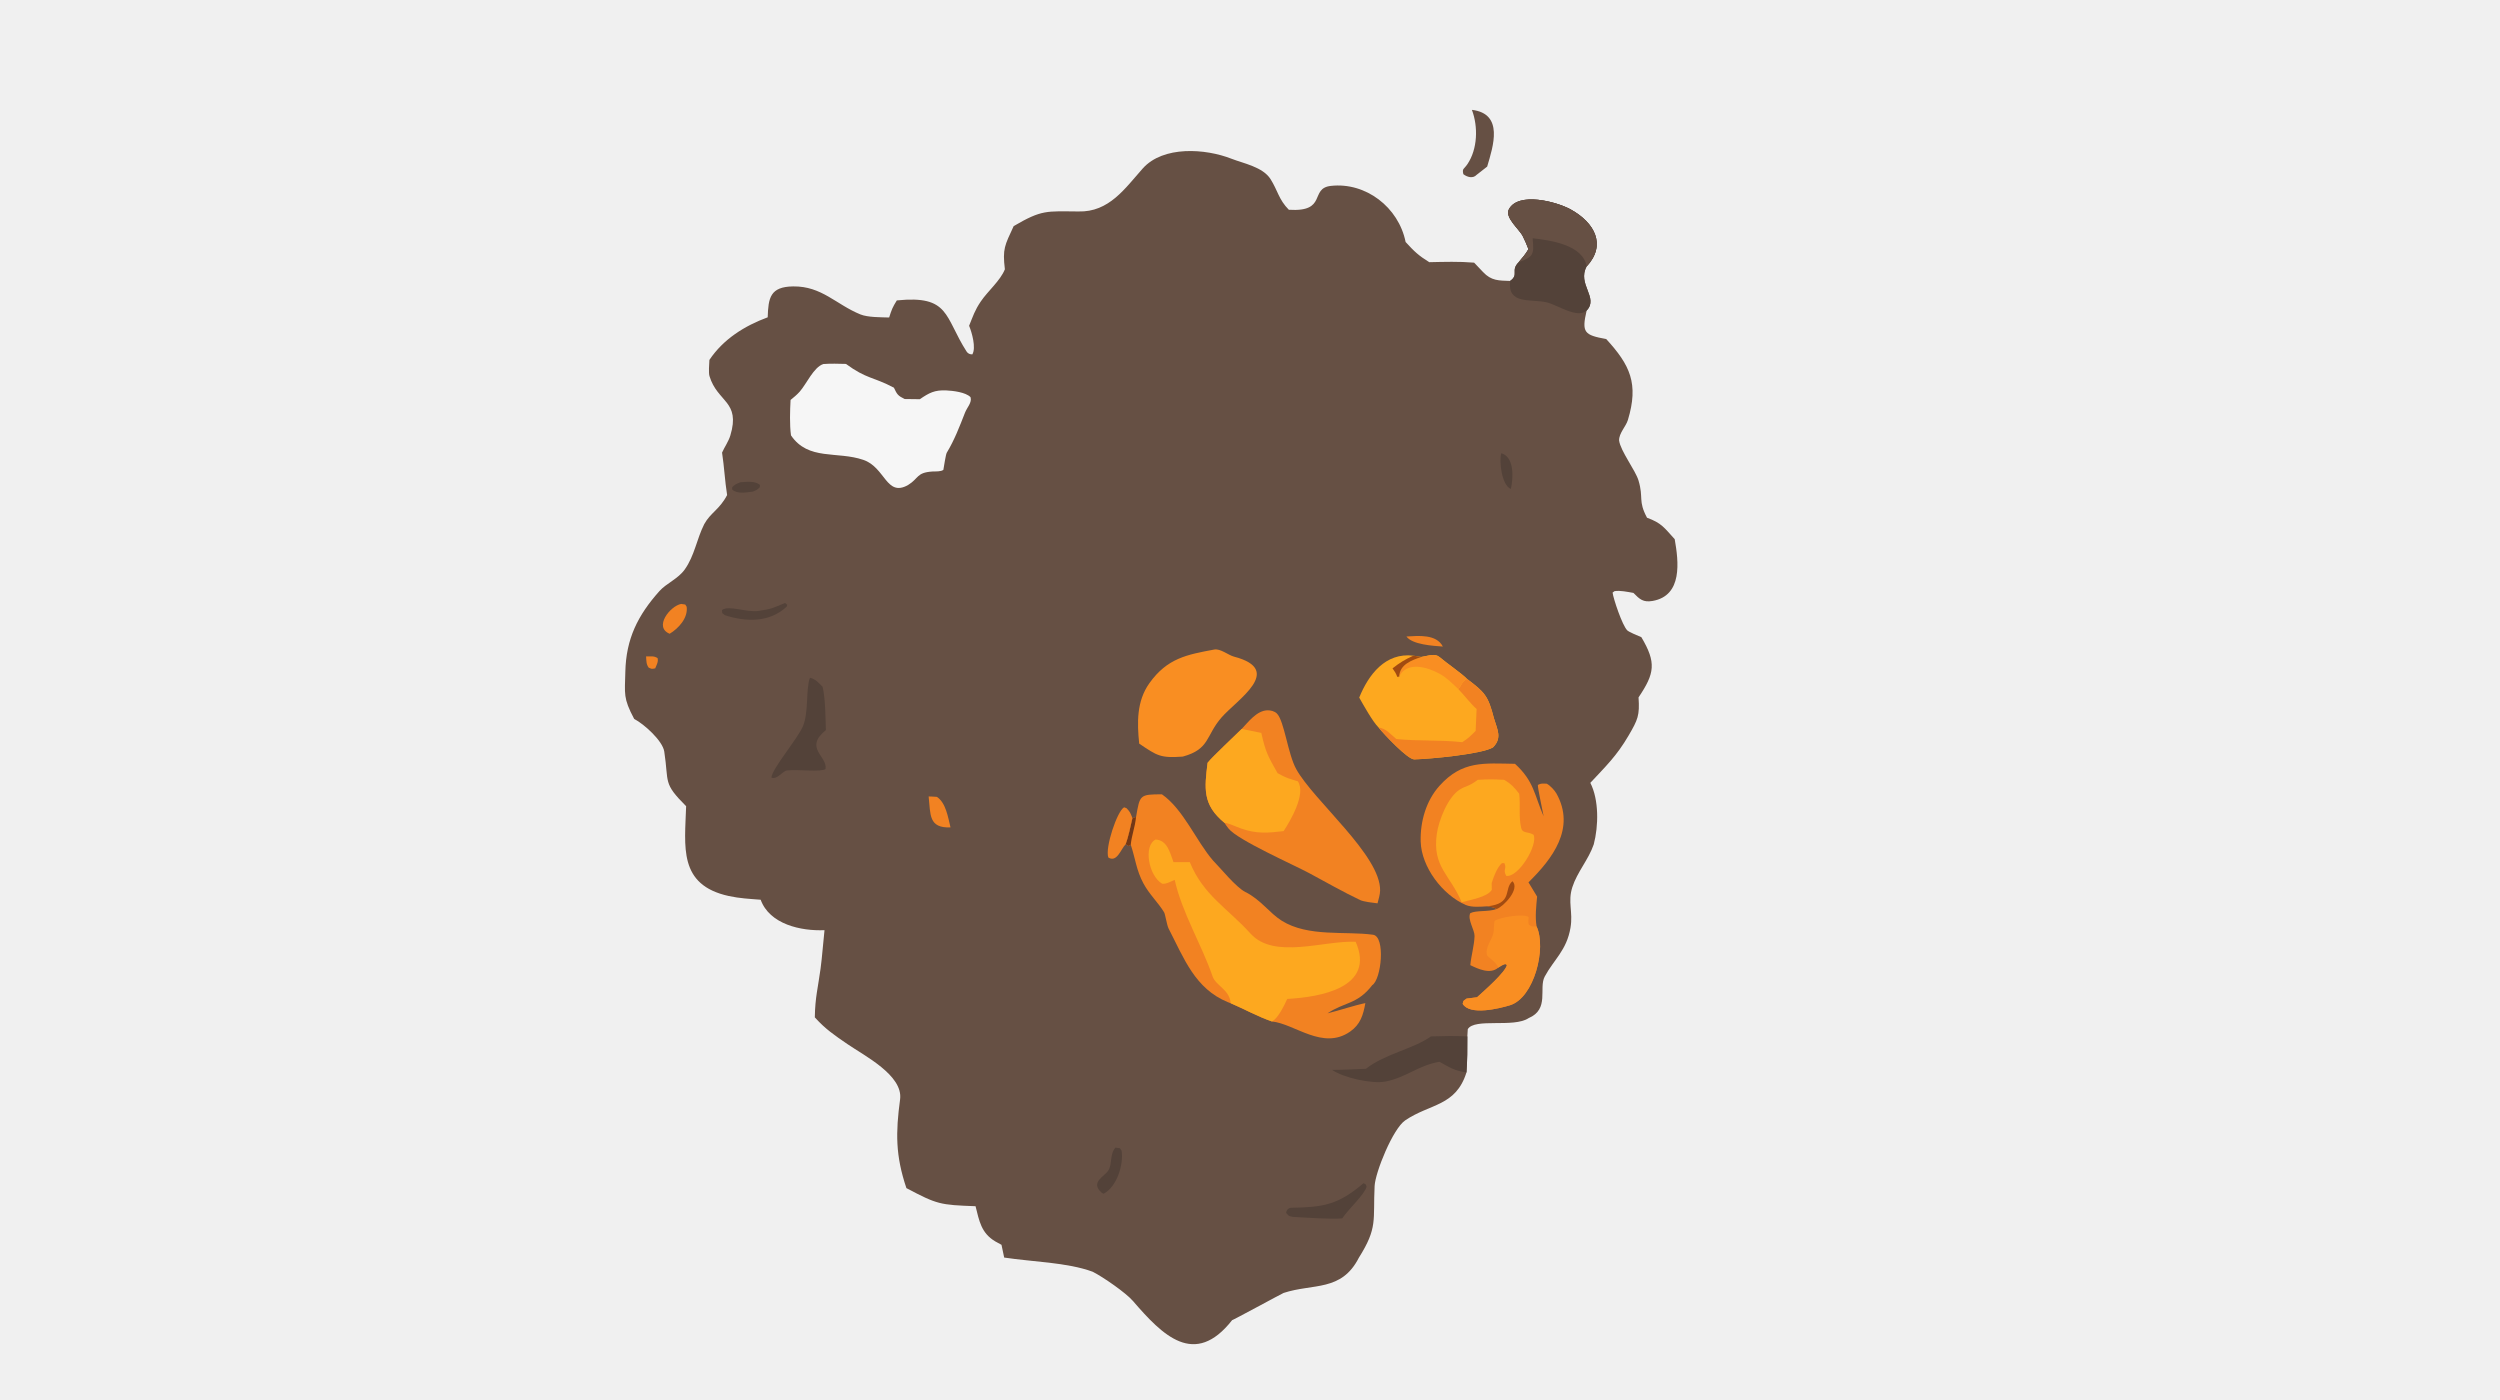
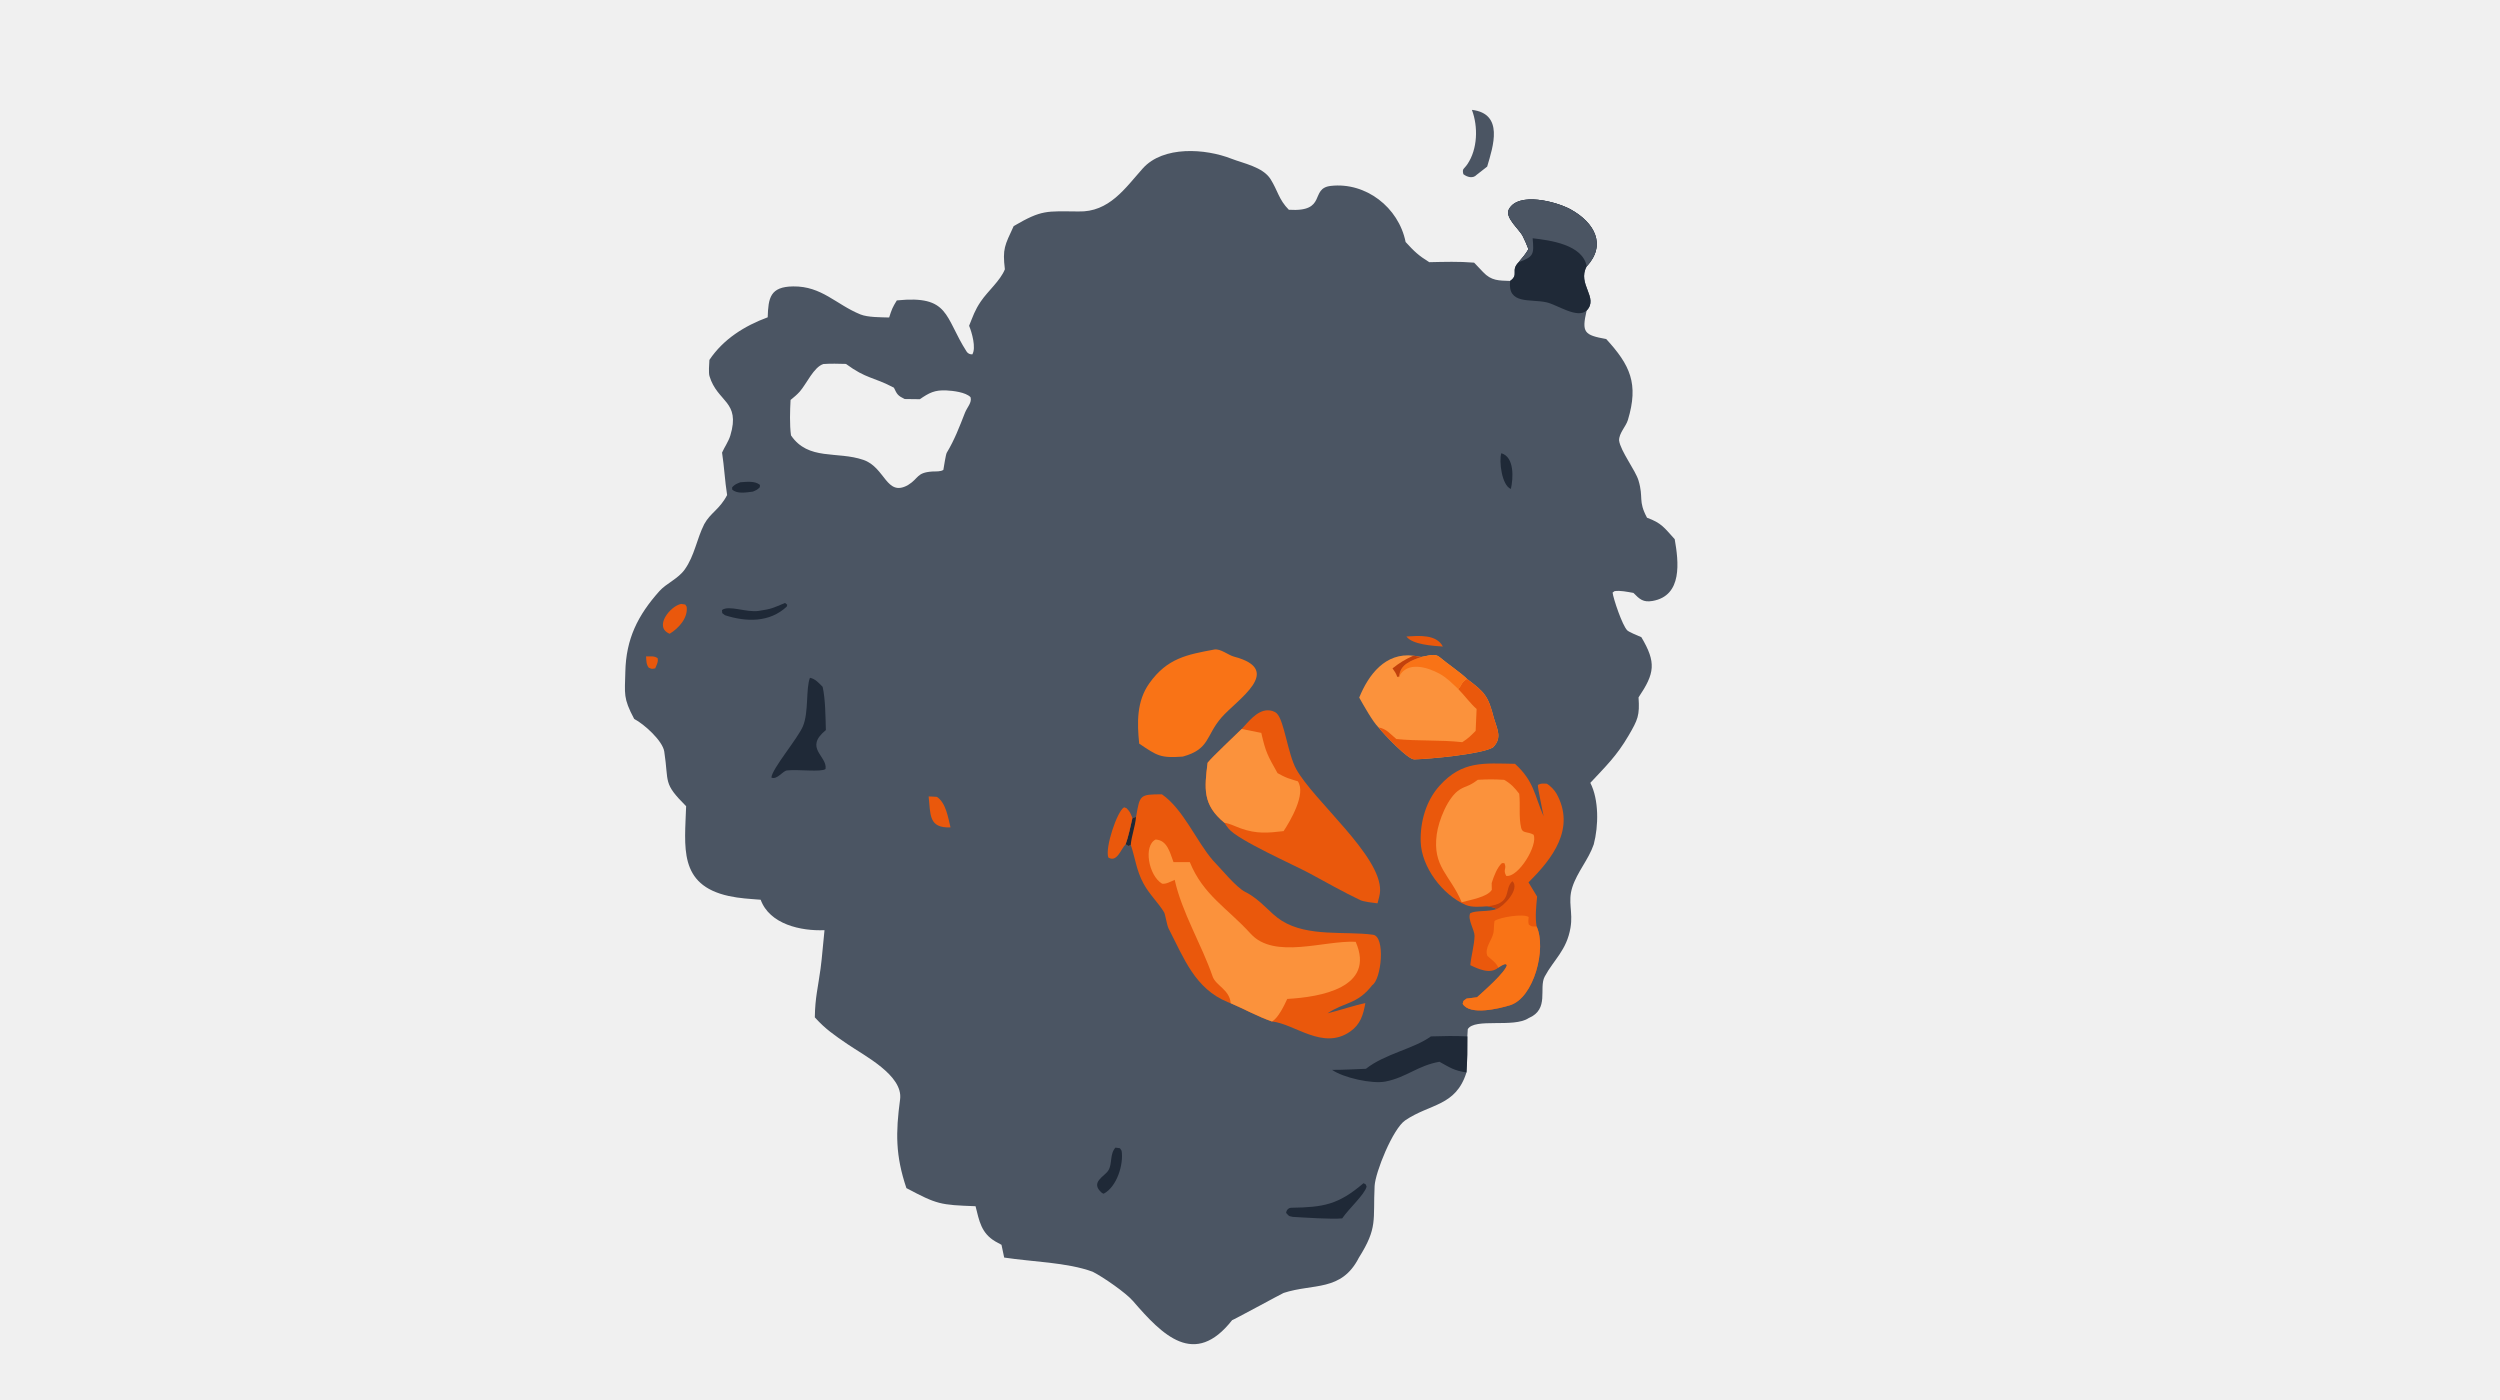
<svg xmlns="http://www.w3.org/2000/svg" width="1536" height="860" viewBox="0 0 1536 860" fill="none">
-   <g clip-path="url(#clip0_327_680)">
-     <path d="M622.8 138.918C640.183 128.766 642.808 129.789 662.533 129.923C681.522 130.463 691.3 115.577 702.119 103.489C714.71 89.423 740.594 91.248 756.563 97.506C763.973 100.411 775.913 102.571 780.63 110.065C785.1 117.153 785.625 122.58 791.858 128.88C815.76 130.398 804.398 115.713 817.665 114.216C839.07 111.802 859.298 127.287 863.61 148.69C868.973 154.553 871.568 157.018 878.145 161.084C887.618 160.89 896.243 160.584 905.708 161.374L911.175 167.132C916.305 172.603 920.858 172.347 927.803 172.615C933.518 168.613 927.84 166.328 933.083 161.072C935.415 158.307 937.268 156.257 939.09 153.084C938.025 150.261 936.96 147.806 935.67 145.223C933.6 140.883 924.315 133.669 927.105 128.54C932.978 117.745 956.228 123.848 965.04 128.695C979.598 136.71 987.218 150.325 974.85 163.678C968.843 174.622 982.455 182.876 974.828 190.815C971.685 204.336 973.32 205.852 986.865 208.31C1001.57 224.375 1006.91 235.707 1000.18 258.042C998.963 262.088 994.635 266.149 994.77 270.663C995.7 277.244 1004.81 288.9 1006.71 295.251C1009.94 306.068 1006.29 307.515 1011.93 318.099C1020.91 321.383 1022.37 324.071 1028.94 331.269C1031.36 345.049 1033.9 365.958 1015.35 369.222C1009.58 370.236 1007.38 368.163 1003.58 364.281C999.998 363.682 995.423 362.624 991.958 363.208L990.773 364.094C991.238 367.85 996.713 384.244 999.795 387.302C1000.82 388.319 1006.75 390.789 1008.45 391.479C1017.73 407.15 1016.69 413.669 1006.72 428.474C1007.47 439.632 1006.33 442.105 1000.56 451.997C993.3 464.44 986.558 470.832 977.1 480.978C982.433 491.379 982.193 507.466 979.193 518.802C976.028 528.123 969.06 535.703 966.038 545.11C963.113 554.212 966.57 560.202 964.913 569.986C962.558 583.906 954.765 589.434 949.095 599.969C945.225 607.143 952.185 620.018 939.173 625.535C929.933 631.693 906.068 625.28 901.8 632.321L901.538 636.777C901.568 644.577 901.545 651.081 900.99 658.909C894.428 679.839 878.663 677.937 863.333 688.37C855.78 693.515 844.965 720.252 844.56 728.718C843.54 749.917 846.585 754.153 834.863 772.778C824.145 793.742 806.828 788.411 788.633 794.386C787.815 794.656 756.57 811.669 757.05 811.062C733.947 840.506 714.297 820.434 696.071 799.313C691.733 794.281 677.763 784.602 671.37 781.37C655.822 775.582 633.731 775.237 616.965 772.643L615.32 764.808C614.008 764.155 612.72 763.45 611.459 762.701C602.834 757.572 601.64 750.097 599.376 741.097C577.473 740.304 575.884 740.008 556.895 729.981C550.128 709.863 550.278 695.938 553.016 675.443C554.987 660.691 530.999 648.604 520.673 641.501C512.894 636.149 507.299 632.477 500.635 625.078L500.637 624.634C500.805 613.061 502.574 606.722 504.133 595.303C505.151 587.846 505.712 579.205 506.579 571.496C492.18 572.121 472.832 567.923 467.36 552.795C460.665 552.277 454.388 551.962 447.792 550.521C416.546 543.69 420.797 520.079 421.556 495.325C407.141 480.922 411.074 481.105 408.126 461.752C407.118 455.131 395.758 444.878 389.645 441.715C382.772 428.804 383.911 426.453 384.205 412.829C384.644 392.512 391.832 378.072 405.19 363.128C409.385 358.435 416.592 355.652 420.693 349.904C426.766 341.392 428.048 331.153 432.713 321.974C436.573 314.97 442.101 313.042 446.738 304.171C445.355 295.51 444.979 286.869 443.636 278.075C445.105 274.751 447.627 271.185 448.711 267.599C455.144 246.312 440.792 247.352 435.894 231.039C435.302 229.067 435.71 223.529 435.859 221.138C444.391 208.379 457.439 200.205 471.678 194.951C472.046 183.014 473.156 176.127 487.359 175.969C504.92 175.774 513.611 187.045 528.611 193.172C533.156 195.029 541.279 194.915 546.295 195.071C547.846 190.18 548.319 188.91 551.014 184.569C583.581 181.26 580.137 194.505 593.847 215.948C594.688 217.262 595.9 217.734 597.386 217.741C599.849 213.793 597.114 204.178 595.418 200.152C597.892 194.116 598.853 190.759 602.553 185.284C606.997 178.71 614.544 172.54 617.396 165.455C615.87 152.753 617.307 150.87 622.8 138.918Z" fill="#665044" />
-     <path d="M939.089 153.084C938.024 150.261 936.959 147.806 935.669 145.223C933.599 140.884 924.314 133.67 927.104 128.541C932.977 117.745 956.227 123.849 965.039 128.696C979.597 136.71 987.217 150.326 974.849 163.679C968.842 174.622 982.454 182.877 974.827 190.815C969.022 196.035 956.834 187.193 950.062 185.72C940.094 183.555 926.167 187.258 927.802 172.616C933.517 168.614 927.839 166.328 933.082 161.072C935.414 158.307 937.267 156.258 939.089 153.084Z" fill="#534239" />
-     <path d="M939.089 153.084C938.024 150.261 936.959 147.806 935.669 145.223C933.599 140.884 924.314 133.67 927.104 128.541C932.977 117.745 956.227 123.849 965.039 128.696C979.597 136.71 987.217 150.326 974.849 163.679C972.547 150.334 952.499 147.629 941.662 146.398C942.509 156.181 942.427 157.729 933.082 161.072C935.414 158.307 937.267 156.258 939.089 153.084Z" fill="#665044" />
-     <path d="M879.15 636.768C887.032 636.532 893.602 636.355 901.537 636.777C901.567 644.577 901.545 651.08 900.99 658.909C893.482 657.803 890.992 655.996 884.4 652.351C871.065 654.677 864.195 661.921 851.355 664.477C842.947 666.153 825.255 662.119 818.43 657.327C824.79 657.38 832.74 656.888 839.22 656.669C850.927 647.421 868.665 644.389 879.15 636.768Z" fill="#534239" />
-     <path d="M697.999 501.945C700.341 488.406 700.14 488.038 713.898 488.032C727.144 497.284 734.955 516.774 745.236 528.643C749.848 533.298 759.382 545.181 765.12 548.026C774.675 552.762 779.917 560.972 787.582 565.741C803.812 575.843 826.665 571.959 843.585 574.306C851.325 575.38 848.782 601.706 843.075 605.317C834.022 617.159 825.75 615.69 815.632 622.596C822.84 620.832 832.41 617.605 838.875 616.303C837.585 623.594 835.837 629.433 829.477 633.839C812.7 645.454 795.54 629.04 781.492 627.597C772.335 624.396 764.977 620.173 756.142 616.383C755.542 616.187 754.957 615.968 754.38 615.725C734.13 607.43 727.389 588.665 717.984 570.486C716.925 568.439 715.939 561.651 715.195 560.451C711.339 554.231 706.108 549.451 702.508 542.748C698.24 534.801 697.589 527.753 694.907 519.518C694.847 519.384 694.786 519.251 694.726 519.117L693.36 519.783L691.582 518.716C693.117 514.751 694.792 506.938 695.763 502.615L697.999 501.945Z" fill="#F28222" />
-     <path d="M721.732 540.568C719.416 541.588 716.296 543.35 713.992 542.936C705.631 537.99 702.4 519.522 710.02 515.806C717.213 516.202 718.813 523.896 720.997 529.695L731.015 529.679C739.288 549.992 753.982 557.788 768.382 573.651C782.924 589.682 813.539 577.672 832.919 578.636C845.317 606.875 811.079 612.626 790.882 613.742C789.134 617.543 785.279 625.641 781.492 627.597C772.334 624.396 764.977 620.173 756.142 616.383C755.512 608.037 746.994 605.61 745.04 599.95C738.206 580.153 726.24 560.829 721.732 540.568Z" fill="#FDA81F" />
-     <path d="M695.763 502.616L697.999 501.945C697.341 508.364 695.25 513.349 694.726 519.118L693.36 519.783L691.582 518.716C693.117 514.751 694.792 506.938 695.763 502.616Z" fill="#723817" />
-     <path d="M913.718 556.844C909.6 557.063 904.373 557.621 900.563 556.015C886.283 549.857 873.315 532.741 872.865 517.057C872.528 504.903 876.15 491.985 884.423 482.8C898.47 467.198 911.738 469.005 930.818 469.292C942.608 480.04 942.713 488.508 948.413 501.556C947.873 498.374 944.67 483.97 944.873 482.256C946.875 481.144 948.03 481.422 950.333 481.508C952.395 482.576 955.178 485.558 956.295 487.565C968.198 508.945 953.865 527.566 939.098 542.114C940.913 545.003 942.683 547.92 944.4 550.864C943.845 556.856 943.088 563.262 944.085 569.229C950.288 582.477 942.57 613.098 927.705 617.632C921.053 619.66 903.083 624.105 898.68 616.759C899.258 614.423 898.763 615.292 901.058 613.538C903.203 613.241 905.348 612.968 907.493 612.721C911.048 609.452 925.193 597.223 925.86 592.822L924.78 592.295C922.823 592.997 922.268 593.388 920.52 594.524C915.593 598.811 908.168 595.316 903.353 592.984C903.863 587.399 905.798 580.774 905.963 575.142C906.075 571.374 901.47 564.918 903.323 561.06C907.028 559.149 914.22 560.392 919.508 558.515C917.918 557.355 915.743 557.205 913.718 556.844Z" fill="#F28222" />
-     <path d="M920.52 594.524C919.56 591.753 916.215 589.402 913.897 587.367C911.775 582.587 916.897 577.386 917.625 572.854C917.992 570.542 917.752 568.77 918.24 565.832C921.39 563.562 935.842 561.166 939.217 563.402C939.007 565.531 938.857 566.028 939.292 568.083C941.49 569.578 941.055 569.121 944.085 569.229C950.287 582.477 942.57 613.098 927.705 617.631C921.052 619.66 903.082 624.105 898.68 616.759C899.257 614.423 898.762 615.292 901.057 613.538C903.202 613.241 905.347 612.968 907.492 612.72C911.047 609.452 925.192 597.223 925.86 592.822L924.78 592.295C922.822 592.997 922.267 593.388 920.52 594.524Z" fill="#F98E22" />
-     <path d="M913.717 556.844C929.842 555.165 923.632 546.291 929.242 541.402C934.139 546.211 923.632 557.151 919.507 558.515C917.917 557.355 915.742 557.206 913.717 556.844Z" fill="#A24B11" />
-     <path d="M907.957 479.112C914.219 478.761 917.902 478.759 924.157 479.133C928.342 481.54 930.539 483.943 933.412 487.698C934.192 494.607 933.014 502.053 934.604 508.658C935.459 512.222 938.407 510.697 942.217 512.837C945.112 519.11 932.909 539.345 925.424 538.137C923.182 534.077 925.987 533.948 924.284 530.291L922.754 530.333C919.949 532.792 917.842 538.274 916.732 541.8L916.484 542.607L916.559 546.701C913.949 551.139 903.412 552.868 898.064 554.325C890.812 537.176 880.012 532.686 882.749 512.541C883.889 504.145 889.574 489.609 896.939 485.071C900.982 482.579 902.264 483.42 907.957 479.112Z" fill="#FDA81F" />
-     <path d="M762.862 447.892C766.987 443.559 772.117 436.627 778.672 436.41C780.66 436.344 783.037 436.934 784.492 438.357C789.052 442.808 791.22 463.174 796.395 472.53C807.18 492.042 848.505 525.646 847.935 547.231C847.867 549.826 846.982 552.493 846.352 555.005C843.592 554.679 837.952 554.065 835.687 552.998C825.772 548.314 813.877 541.573 804.345 536.442C794.737 531.273 760.53 516.186 754.845 509.1C753.915 507.948 753.045 506.744 752.25 505.497C738.712 494.356 740.023 484.37 741.94 468.657C744.735 465.052 758.722 452.066 762.862 447.892Z" fill="#F28222" />
-     <path d="M762.862 447.892L774.93 450.287C777.712 462.462 778.83 464.119 784.92 475.015C787.065 476.193 789.127 477.302 791.4 478.135C792.03 478.368 797.43 480.1 797.377 480.031C802.695 487.769 792.555 504.694 788.647 510.643C778.965 511.785 772.035 512.395 762.532 509.036C759.21 507.861 755.587 505.977 752.25 505.497C738.712 494.356 740.023 484.369 741.94 468.656C744.735 465.051 758.722 452.066 762.862 447.892Z" fill="#FDA81F" />
-     <path d="M505.887 223.658C510.515 223.299 515.115 223.493 519.756 223.593C532.338 232.859 536.4 231.441 549.21 238.188C551.181 242.384 551.663 243.119 555.802 245.16L565.134 245.274C570.919 241.344 574.185 239.546 581.413 239.876C585.473 240.061 593.345 240.962 596.289 244.019C597.308 247.341 594.208 250.177 592.855 253.644C589.531 262.159 586.44 270.277 581.695 278.148C581.062 279.198 579.951 286.783 579.603 288.674C578.052 289.826 575.027 289.606 572.895 289.69C562.946 290.346 564.702 293.833 557.811 298.063C544.472 305.45 543.987 287.196 530.457 282.551C514.35 277.022 496.61 283.151 485.988 267.497C485.083 261.108 485.383 252.146 485.723 245.735C487.683 244.135 489.644 242.544 491.334 240.641C495.528 235.919 499.937 225.509 505.887 223.658Z" fill="#F6F6F6" />
-     <path d="M873.224 403.633C877.762 402.908 881.602 401.193 884.594 403.804C888.517 407.22 897.982 413.685 901.297 417.095C912.322 425.424 914.302 427.447 917.864 441.283C919.912 448.256 923.099 453.377 917.257 459.213C910.417 463.348 878.632 466.312 868.949 466.567C864.907 466.674 850.169 450.948 846.952 446.929C843.359 443.392 837.764 433.286 835.102 428.599C840.817 414.523 851.167 400.769 868.379 402.846L873.224 403.633Z" fill="#FDA81F" />
-     <path d="M901.298 417.095C912.323 425.424 914.303 427.447 917.866 441.283C919.913 448.256 923.101 453.377 917.258 459.213C910.418 463.348 878.633 466.312 868.951 466.567C864.908 466.674 850.171 450.948 846.953 446.929C851.903 447.792 853.853 450.708 857.896 454.048C871.531 455.451 884.648 454.459 898.411 455.995C902.221 453.564 903.488 452.204 906.638 449.05L907.231 435.596C903.833 432.736 899.536 426.98 895.913 423.302C898.321 421.06 897.391 419.526 901.298 417.095Z" fill="#F28222" />
-     <path d="M873.225 403.633C877.763 402.908 881.603 401.193 884.595 403.804C888.518 407.22 897.983 413.685 901.298 417.095C897.39 419.525 898.32 421.06 895.913 423.302C892.238 419.846 888.9 416.357 884.415 413.921C876.953 409.863 864.758 406.173 859.695 415.463C860.228 408.166 867.173 405.78 873.225 403.633Z" fill="#F98E22" />
-     <path d="M868.38 402.846L873.225 403.633C867.173 405.78 860.228 408.166 859.695 415.463L859.282 416.244L859.867 415.611L858.48 415.895C857.678 413.535 856.95 412.652 855.562 410.655C860.003 407.131 863.272 405.161 868.38 402.846Z" fill="#A24B11" />
-     <path d="M746.047 399.075C749.895 398.387 754.68 402.528 758.167 403.438C789.39 411.628 760.065 429.793 750.435 440.889C740.709 452.102 743.425 460.292 726.679 464.855C713.022 465.832 711.058 464.427 699.922 456.875C698.611 444.038 698.288 430.827 706.186 419.755C717.175 404.352 729.361 402.195 746.047 399.075Z" fill="#F98E22" />
-     <path d="M497.627 416.421C501.056 417.146 502.973 419.55 505.432 421.99C507.154 429.667 507.171 440.475 507.418 448.559C493.721 459.701 508.452 464.402 507.215 472.484C504.583 474.501 490.565 472.622 483.732 473.332C480.869 473.462 477.596 479.299 473.949 477.755C474.174 472.487 490.34 453.545 493.379 446.077C496.955 437.288 495.03 423.201 497.627 416.421Z" fill="#534239" />
-     <path d="M837.751 726.946C839.543 727.967 838.958 727.246 839.633 729.121C838.343 733.993 828.803 742.495 824.641 748.585C817.966 749.216 801.803 748.07 794.363 747.663C791.348 746.965 792.466 747.566 790.193 745.233C790.351 743.395 791.708 742.067 793.433 742.041C813.136 741.738 822.271 740.192 837.751 726.946Z" fill="#534239" />
-     <path d="M691.582 518.715C688.695 521.647 686.241 530.138 680.986 526.878C678.722 521.088 686.478 498.076 690.668 496.003L692.142 496.565C694.405 498.879 694.587 499.643 695.763 502.615C694.792 506.938 693.117 514.75 691.582 518.715Z" fill="#F28222" />
-     <path d="M685.33 705.09L688.11 705.482L689.121 707.033C690.444 715.448 686.236 729.127 678.113 733.413C677.782 733.292 677.238 733.116 677 732.91C669.407 726.333 678.703 722.887 681.013 719.05C683.494 714.928 681.724 709.118 685.33 705.09Z" fill="#534239" />
-     <path d="M482.334 370.449L483.693 371.557L483.384 372.693C472.772 382.605 458.39 382.178 445.426 378L443.749 376.693L443.582 374.793C447.925 371.617 458.572 376.48 466.207 375.327C474.322 374.101 474.631 373.643 482.334 370.449Z" fill="#534239" />
-     <path d="M418.472 371.055L421.016 371.421L421.883 372.79C422.823 379.65 416.908 386.077 411.442 389.386C401.491 385.293 411.663 372.399 418.472 371.055Z" fill="#F28222" />
-     <path d="M570.553 489.336C572.246 489.346 573.933 489.485 575.623 489.597C581.175 493.272 582.432 502.019 583.994 508.356C570.433 508.865 571.792 500.502 570.553 489.336Z" fill="#F28222" />
-     <path d="M922.411 278.456C930.533 280.828 929.798 293.77 928.283 300.407C922.696 298.307 920.866 283.196 922.411 278.456Z" fill="#534239" />
-     <path d="M454.85 296.307C458.711 296.035 463.841 295.343 466.926 297.916L466.838 299.336C465.251 300.995 464.76 301.072 462.607 302.044C458.691 302.506 452.84 303.72 449.807 300.704L449.872 299.326C451.582 297.516 452.61 297.239 454.85 296.307Z" fill="#534239" />
-     <path d="M864.127 391.063C871.522 390.64 882.494 389.501 886.492 397.245C880.552 396.818 867.674 396.071 864.127 391.063Z" fill="#F28222" />
-     <path d="M396.949 403.282C400.101 403.365 401.692 402.863 404.021 404.343C404.586 406.596 403.486 408.376 402.556 410.646C399.951 411.037 400.996 411.16 398.574 410.225C396.984 408.094 397.157 406.019 396.949 403.282Z" fill="#F28222" />
-     <path d="M904.342 67.496C924.067 69.854 917.437 89.782 913.717 102.365L907.214 107.437C904.987 109.874 901.372 108.82 899.084 107.018C898.229 103.392 899.362 104.161 901.597 100.843C907.844 91.587 908.249 77.908 904.342 67.496Z" fill="#665044" />
+   <g>
+     <g clip-path="url(#clip-e13)">
+       <path fill-rule="evenodd" clip-rule="evenodd" d="M702.119 103.489C714.709 89.424 740.594 91.248 756.562 97.506C763.972 100.411 775.912 102.571 780.63 110.065C785.1 117.153 785.625 122.58 791.857 128.88C815.76 130.398 804.397 115.713 817.665 114.217C839.07 111.803 859.297 127.287 863.61 148.69C868.973 154.553 871.567 157.018 878.144 161.084C887.617 160.89 896.242 160.584 905.707 161.374L911.175 167.132C916.305 172.603 920.858 172.347 927.803 172.615C933.517 168.613 927.84 166.328 933.082 161.072C935.414 158.307 937.267 156.258 939.09 153.084C938.025 150.261 936.96 147.806 935.67 145.223C933.599 140.883 924.314 133.669 927.104 128.54C932.977 117.745 956.227 123.848 965.04 128.695C979.597 136.71 987.217 150.325 974.849 163.678C968.842 174.622 982.454 182.877 974.827 190.815C971.685 204.336 973.32 205.852 986.865 208.31C1001.57 224.375 1006.91 235.708 1000.18 258.042C998.963 262.089 994.634 266.149 994.769 270.663C995.699 277.244 1004.81 288.9 1006.71 295.251C1009.94 306.069 1006.29 307.516 1011.93 318.099C1020.91 321.383 1022.37 324.071 1028.94 331.27C1031.35 345.049 1033.9 365.958 1015.35 369.222C1009.58 370.235 1007.38 368.163 1003.58 364.281C999.997 363.682 995.422 362.624 991.957 363.208L990.772 364.094C991.237 367.849 996.712 384.243 999.795 387.302C1000.81 388.319 1006.75 390.79 1008.45 391.48C1017.73 407.15 1016.68 413.67 1006.72 428.475C1007.47 439.632 1006.33 442.105 1000.56 451.997C993.299 464.44 986.557 470.832 977.099 480.979C982.432 491.38 982.192 507.466 979.192 518.802C976.027 528.123 969.059 535.703 966.037 545.11C963.112 554.212 966.569 560.202 964.912 569.985C962.557 583.906 954.765 589.434 949.095 599.969C945.225 607.143 952.185 620.018 939.173 625.535C929.933 631.693 906.067 625.28 901.8 632.321L901.537 636.777C901.567 644.577 901.545 651.081 900.99 658.909C894.428 679.839 878.662 677.937 863.332 688.37C855.779 693.515 844.964 720.252 844.559 728.718C843.539 749.917 846.584 754.153 834.862 772.777C824.145 793.741 806.827 788.411 788.633 794.387C787.815 794.657 756.57 811.669 757.05 811.062C733.947 840.506 714.297 820.434 696.071 799.313C691.732 794.282 677.763 784.602 671.37 781.37C655.822 775.582 633.731 775.237 616.965 772.643L615.319 764.808C614.007 764.155 612.719 763.45 611.458 762.7C602.834 757.572 601.639 750.097 599.376 741.098C577.473 740.304 575.884 740.008 556.895 729.981C550.128 709.863 550.278 695.938 553.016 675.443C554.987 660.692 530.999 648.605 520.673 641.501C512.894 636.149 507.298 632.477 500.635 625.078L500.637 624.635C500.805 613.062 502.574 606.722 504.133 595.303C505.15 587.846 505.711 579.205 506.578 571.496C492.18 572.121 472.831 567.923 467.359 552.796C460.665 552.277 454.388 551.962 447.792 550.521C416.545 543.69 420.796 520.078 421.555 495.324C407.141 480.922 411.074 481.104 408.126 461.752C407.117 455.131 395.757 444.877 389.644 441.715C382.771 428.804 383.911 426.453 384.205 412.829C384.644 392.512 391.832 378.072 405.189 363.128C409.384 358.435 416.592 355.652 420.693 349.903C426.766 341.392 428.048 331.153 432.713 321.975C436.572 314.97 442.101 313.042 446.738 304.171C445.355 295.51 444.978 286.869 443.636 278.075C445.104 274.751 447.627 271.185 448.711 267.599C455.144 246.312 440.791 247.352 435.893 231.039C435.301 229.066 435.71 223.529 435.858 221.139C444.39 208.38 457.438 200.206 471.678 194.951C472.045 183.015 473.156 176.128 487.358 175.97C504.919 175.775 513.61 187.045 528.61 193.172C533.156 195.029 541.279 194.915 546.295 195.071C547.846 190.18 548.319 188.911 551.013 184.569C583.58 181.26 580.137 194.505 593.846 215.947C594.687 217.262 595.899 217.734 597.386 217.741C599.849 213.794 597.113 204.179 595.417 200.152C597.891 194.117 598.852 190.758 602.553 185.284C606.996 178.71 614.544 172.541 617.395 165.455C615.87 152.753 617.307 150.87 622.8 138.918C640.182 128.766 642.807 129.789 662.532 129.923C681.521 130.464 691.299 115.577 702.119 103.489ZM519.756 223.593C515.115 223.493 510.514 223.299 505.887 223.658C499.936 225.509 495.527 235.919 491.333 240.642C489.643 242.544 487.682 244.135 485.722 245.735C485.383 252.146 485.083 261.108 485.988 267.497C496.61 283.151 514.35 277.022 530.456 282.552C543.987 287.197 544.472 305.449 557.81 298.063C564.702 293.833 562.946 290.347 572.894 289.69C575.027 289.607 578.052 289.826 579.603 288.674C579.951 286.783 581.062 279.198 581.695 278.148C586.439 270.277 589.53 262.159 592.854 253.645C594.207 250.178 597.307 247.341 596.289 244.02C593.344 240.962 585.473 240.061 581.413 239.876C574.185 239.546 570.918 241.344 565.134 245.273L555.802 245.159C551.663 243.119 551.18 242.384 549.21 238.189C536.399 231.441 532.338 232.859 519.756 223.593Z" fill="#4B5563" />
+       <path d="M939.089 153.084C938.024 150.261 936.959 147.806 935.669 145.223C933.599 140.884 924.314 133.67 927.104 128.541C932.977 117.745 956.227 123.849 965.039 128.696C979.597 136.71 987.217 150.326 974.849 163.679C968.842 174.622 982.454 182.877 974.827 190.815C969.022 196.035 956.834 187.193 950.062 185.72C940.094 183.555 926.167 187.258 927.802 172.616C933.517 168.614 927.839 166.328 933.082 161.072C935.414 158.307 937.267 156.258 939.089 153.084Z" fill="#1F2937" />
+       <path d="M939.089 153.084C938.024 150.261 936.959 147.806 935.669 145.223C933.599 140.884 924.314 133.67 927.104 128.541C932.977 117.745 956.227 123.849 965.039 128.696C979.597 136.71 987.217 150.326 974.849 163.679C972.547 150.334 952.499 147.629 941.662 146.398C942.509 156.181 942.427 157.729 933.082 161.072C935.414 158.307 937.267 156.258 939.089 153.084Z" fill="#4B5563" />
+       <path d="M879.15 636.768C887.032 636.532 893.602 636.355 901.537 636.777C901.567 644.577 901.545 651.08 900.99 658.909C893.482 657.803 890.992 655.996 884.4 652.351C871.065 654.677 864.195 661.921 851.355 664.477C842.947 666.153 825.255 662.119 818.43 657.327C824.79 657.38 832.74 656.888 839.22 656.669C850.927 647.421 868.665 644.389 879.15 636.768Z" fill="#1F2937" />
+       <path d="M697.999 501.945C700.341 488.406 700.14 488.038 713.898 488.032C727.144 497.284 734.955 516.774 745.236 528.643C749.848 533.298 759.382 545.181 765.12 548.026C774.675 552.762 779.917 560.972 787.582 565.741C803.812 575.843 826.665 571.959 843.585 574.306C851.325 575.38 848.782 601.706 843.075 605.317C834.022 617.159 825.75 615.69 815.632 622.596C822.84 620.832 832.41 617.605 838.875 616.303C837.585 623.594 835.837 629.433 829.477 633.839C812.7 645.454 795.54 629.04 781.492 627.597C772.335 624.396 764.977 620.173 756.142 616.383C755.542 616.187 754.957 615.968 754.38 615.725C734.13 607.43 727.389 588.665 717.984 570.486C716.925 568.439 715.939 561.651 715.195 560.451C711.339 554.231 706.108 549.451 702.508 542.748C698.24 534.801 697.589 527.753 694.907 519.518C694.847 519.384 694.786 519.251 694.726 519.117L693.36 519.783L691.582 518.716C693.117 514.751 694.792 506.938 695.763 502.615L697.999 501.945Z" fill="#EA580C" />
+       <path d="M721.732 540.568C719.416 541.588 716.296 543.35 713.992 542.936C705.631 537.99 702.4 519.522 710.02 515.806C717.213 516.202 718.813 523.896 720.997 529.695L731.015 529.679C739.288 549.992 753.982 557.788 768.382 573.651C782.924 589.682 813.539 577.672 832.919 578.636C845.317 606.875 811.079 612.626 790.882 613.742C789.134 617.543 785.279 625.641 781.492 627.597C772.334 624.396 764.977 620.173 756.142 616.383C755.512 608.037 746.994 605.61 745.04 599.95C738.206 580.153 726.24 560.829 721.732 540.568Z" fill="#FB923C" />
+       <path d="M695.763 502.616L697.999 501.945C697.341 508.364 695.25 513.349 694.726 519.118L693.36 519.783L691.582 518.716C693.117 514.751 694.792 506.938 695.763 502.616Z" fill="#1F2937" />
+       <path d="M913.718 556.844C909.6 557.063 904.373 557.621 900.563 556.015C886.283 549.857 873.315 532.741 872.865 517.057C872.528 504.903 876.15 491.985 884.423 482.8C898.47 467.198 911.738 469.005 930.818 469.292C942.608 480.04 942.713 488.508 948.413 501.556C947.873 498.374 944.67 483.97 944.873 482.256C946.875 481.144 948.03 481.422 950.333 481.508C952.395 482.576 955.178 485.558 956.295 487.565C968.198 508.945 953.865 527.566 939.098 542.114C940.913 545.003 942.683 547.92 944.4 550.864C943.845 556.856 943.088 563.262 944.085 569.229C950.288 582.477 942.57 613.098 927.705 617.632C921.053 619.66 903.083 624.105 898.68 616.759C899.258 614.423 898.763 615.292 901.058 613.538C903.203 613.241 905.348 612.968 907.493 612.721C911.048 609.452 925.193 597.223 925.86 592.822L924.78 592.295C922.823 592.997 922.268 593.388 920.52 594.524C915.593 598.811 908.168 595.316 903.353 592.984C903.863 587.399 905.798 580.774 905.963 575.142C906.075 571.374 901.47 564.918 903.323 561.06C907.028 559.149 914.22 560.392 919.508 558.515C917.918 557.355 915.743 557.205 913.718 556.844Z" fill="#EA580C" />
+       <path d="M920.52 594.524C919.56 591.753 916.215 589.402 913.897 587.367C911.775 582.587 916.897 577.386 917.625 572.854C917.992 570.542 917.752 568.77 918.24 565.832C921.39 563.562 935.842 561.166 939.217 563.402C939.007 565.531 938.857 566.028 939.292 568.083C941.49 569.578 941.055 569.121 944.085 569.229C950.287 582.477 942.57 613.098 927.705 617.631C921.052 619.66 903.082 624.105 898.68 616.759C899.257 614.423 898.762 615.292 901.057 613.538C903.202 613.241 905.347 612.968 907.492 612.72C911.047 609.452 925.192 597.223 925.86 592.822L924.78 592.295C922.822 592.997 922.267 593.388 920.52 594.524Z" fill="#F97316" />
+       <path d="M907.957 479.112C914.219 478.761 917.902 478.759 924.157 479.133C928.342 481.54 930.539 483.943 933.412 487.698C934.192 494.607 933.014 502.053 934.604 508.658C935.459 512.222 938.407 510.697 942.217 512.837C945.112 519.11 932.909 539.345 925.424 538.137C923.182 534.077 925.987 533.948 924.284 530.291L922.754 530.333C919.949 532.792 917.842 538.274 916.732 541.8L916.484 542.607L916.559 546.701C913.949 551.139 903.412 552.868 898.064 554.325C890.812 537.176 880.012 532.686 882.749 512.541C883.889 504.145 889.574 489.609 896.939 485.071C900.982 482.579 902.264 483.42 907.957 479.112Z" fill="#FB923C" />
+       <path d="M762.862 447.892C766.987 443.559 772.117 436.627 778.672 436.41C780.66 436.344 783.037 436.934 784.492 438.357C789.052 442.808 791.22 463.174 796.395 472.53C807.18 492.042 848.505 525.646 847.935 547.231C847.867 549.826 846.982 552.493 846.352 555.005C843.592 554.679 837.952 554.065 835.687 552.998C825.772 548.314 813.877 541.573 804.345 536.442C794.737 531.273 760.53 516.186 754.845 509.1C753.915 507.948 753.045 506.744 752.25 505.497C738.712 494.356 740.023 484.37 741.94 468.657C744.735 465.052 758.722 452.066 762.862 447.892Z" fill="#EA580C" />
+       <path d="M762.862 447.892L774.93 450.287C777.712 462.462 778.83 464.119 784.92 475.015C787.065 476.193 789.127 477.302 791.4 478.135C792.03 478.368 797.43 480.1 797.377 480.031C802.695 487.769 792.555 504.694 788.647 510.643C778.965 511.785 772.035 512.395 762.532 509.036C759.21 507.861 755.587 505.977 752.25 505.497C738.712 494.356 740.023 484.369 741.94 468.656C744.735 465.051 758.722 452.066 762.862 447.892Z" fill="#FB923C" />
+       <path d="M873.224 403.633C877.762 402.908 881.602 401.193 884.594 403.804C888.517 407.22 897.982 413.685 901.297 417.095C912.322 425.424 914.302 427.447 917.864 441.283C919.912 448.256 923.099 453.377 917.257 459.213C910.417 463.348 878.632 466.312 868.949 466.567C864.907 466.674 850.169 450.948 846.952 446.929C843.359 443.392 837.764 433.286 835.102 428.599C840.817 414.523 851.167 400.769 868.379 402.846L873.224 403.633Z" fill="#FB923C" />
+       <path d="M901.298 417.095C912.323 425.424 914.303 427.447 917.866 441.283C919.913 448.256 923.101 453.377 917.258 459.213C910.418 463.348 878.633 466.312 868.951 466.567C864.908 466.674 850.171 450.948 846.953 446.929C851.903 447.792 853.853 450.708 857.896 454.048C871.531 455.451 884.648 454.459 898.411 455.995C902.221 453.564 903.488 452.204 906.638 449.05L907.231 435.596C903.833 432.736 899.536 426.98 895.913 423.302C898.321 421.06 897.391 419.526 901.298 417.095Z" fill="#EA580C" />
+       <path d="M873.225 403.633C877.763 402.908 881.603 401.193 884.595 403.804C888.518 407.22 897.983 413.685 901.298 417.095C897.39 419.525 898.32 421.06 895.913 423.302C892.238 419.846 888.9 416.357 884.415 413.921C876.953 409.863 864.758 406.173 859.695 415.463C860.228 408.166 867.173 405.78 873.225 403.633Z" fill="#F97316" />
+       <path d="M746.047 399.075C749.895 398.387 754.68 402.528 758.167 403.438C789.39 411.628 760.065 429.793 750.435 440.889C740.709 452.102 743.425 460.292 726.679 464.855C713.022 465.832 711.058 464.427 699.922 456.875C698.611 444.038 698.288 430.827 706.186 419.755C717.175 404.352 729.361 402.195 746.047 399.075Z" fill="#F97316" />
+       <path d="M497.627 416.421C501.056 417.146 502.973 419.55 505.432 421.99C507.154 429.667 507.171 440.475 507.418 448.559C493.721 459.701 508.452 464.402 507.215 472.484C504.583 474.501 490.565 472.622 483.732 473.332C480.869 473.462 477.596 479.299 473.949 477.755C474.174 472.487 490.34 453.545 493.379 446.077C496.955 437.288 495.03 423.201 497.627 416.421Z" fill="#1F2937" />
+       <path d="M837.751 726.946C839.543 727.967 838.958 727.246 839.633 729.121C838.343 733.993 828.803 742.495 824.641 748.585C817.966 749.216 801.803 748.07 794.363 747.663C791.348 746.965 792.466 747.566 790.193 745.233C790.351 743.395 791.708 742.067 793.433 742.041C813.136 741.738 822.271 740.192 837.751 726.946Z" fill="#1F2937" />
+       <path d="M691.582 518.715C688.695 521.647 686.241 530.138 680.986 526.878C678.722 521.088 686.478 498.076 690.668 496.003L692.142 496.565C694.405 498.879 694.587 499.643 695.763 502.615C694.792 506.938 693.117 514.75 691.582 518.715Z" fill="#EA580C" />
+       <path d="M685.33 705.09L688.11 705.482L689.121 707.033C690.444 715.448 686.236 729.127 678.113 733.413C677.782 733.292 677.238 733.116 677 732.91C669.407 726.333 678.703 722.887 681.013 719.05C683.494 714.928 681.724 709.118 685.33 705.09Z" fill="#1F2937" />
+       <path d="M482.334 370.449L483.693 371.557L483.384 372.693C472.772 382.605 458.39 382.178 445.426 378L443.749 376.693L443.582 374.793C447.925 371.617 458.572 376.48 466.207 375.327C474.322 374.101 474.631 373.643 482.334 370.449Z" fill="#1F2937" />
+       <path d="M418.472 371.055L421.016 371.421L421.883 372.79C422.823 379.65 416.908 386.077 411.442 389.386C401.491 385.293 411.663 372.399 418.472 371.055Z" fill="#EA580C" />
+       <path d="M570.553 489.336C572.246 489.346 573.933 489.485 575.623 489.597C581.175 493.272 582.432 502.019 583.994 508.356C570.433 508.865 571.792 500.502 570.553 489.336Z" fill="#EA580C" />
+       <path d="M922.411 278.456C930.533 280.828 929.798 293.77 928.283 300.407C922.696 298.307 920.866 283.196 922.411 278.456Z" fill="#1F2937" />
+       <path d="M454.85 296.307C458.711 296.035 463.841 295.343 466.926 297.916L466.838 299.336C465.251 300.995 464.76 301.072 462.607 302.044C458.691 302.506 452.84 303.72 449.807 300.704L449.872 299.326C451.582 297.516 452.61 297.239 454.85 296.307Z" fill="#1F2937" />
+       <path d="M864.127 391.063C871.522 390.64 882.494 389.501 886.492 397.245C880.552 396.818 867.674 396.071 864.127 391.063Z" fill="#EA580C" />
+       <path d="M396.949 403.282C400.101 403.365 401.692 402.863 404.021 404.343C404.586 406.596 403.486 408.376 402.556 410.646C399.951 411.037 400.996 411.16 398.574 410.225C396.984 408.094 397.157 406.019 396.949 403.282Z" fill="#EA580C" />
+       <path d="M904.342 67.496C924.067 69.854 917.437 89.782 913.717 102.365L907.214 107.437C904.987 109.874 901.372 108.82 899.084 107.018C898.229 103.392 899.362 104.161 901.597 100.843C907.844 91.587 908.249 77.908 904.342 67.496Z" fill="#4B5563" />
+       <path d="M913.717 556.844C929.842 555.165 923.632 546.291 929.242 541.402C934.139 546.211 923.632 557.151 919.507 558.515C917.917 557.355 915.742 557.206 913.717 556.844Z" fill="#C2410C" />
+       <path d="M868.38 402.846L873.225 403.633C867.173 405.78 860.228 408.166 859.695 415.463L859.282 416.244L859.867 415.611L858.48 415.895C857.678 413.535 856.95 412.652 855.562 410.655C860.003 407.131 863.272 405.161 868.38 402.846Z" fill="#C2410C" />
+     </g>
  </g>
  <defs>
-     <clipPath id="clip0_327_680">
+     <clipPath id="clip-e13">
      <rect width="1536" height="860" fill="white" />
    </clipPath>
  </defs>
</svg>
